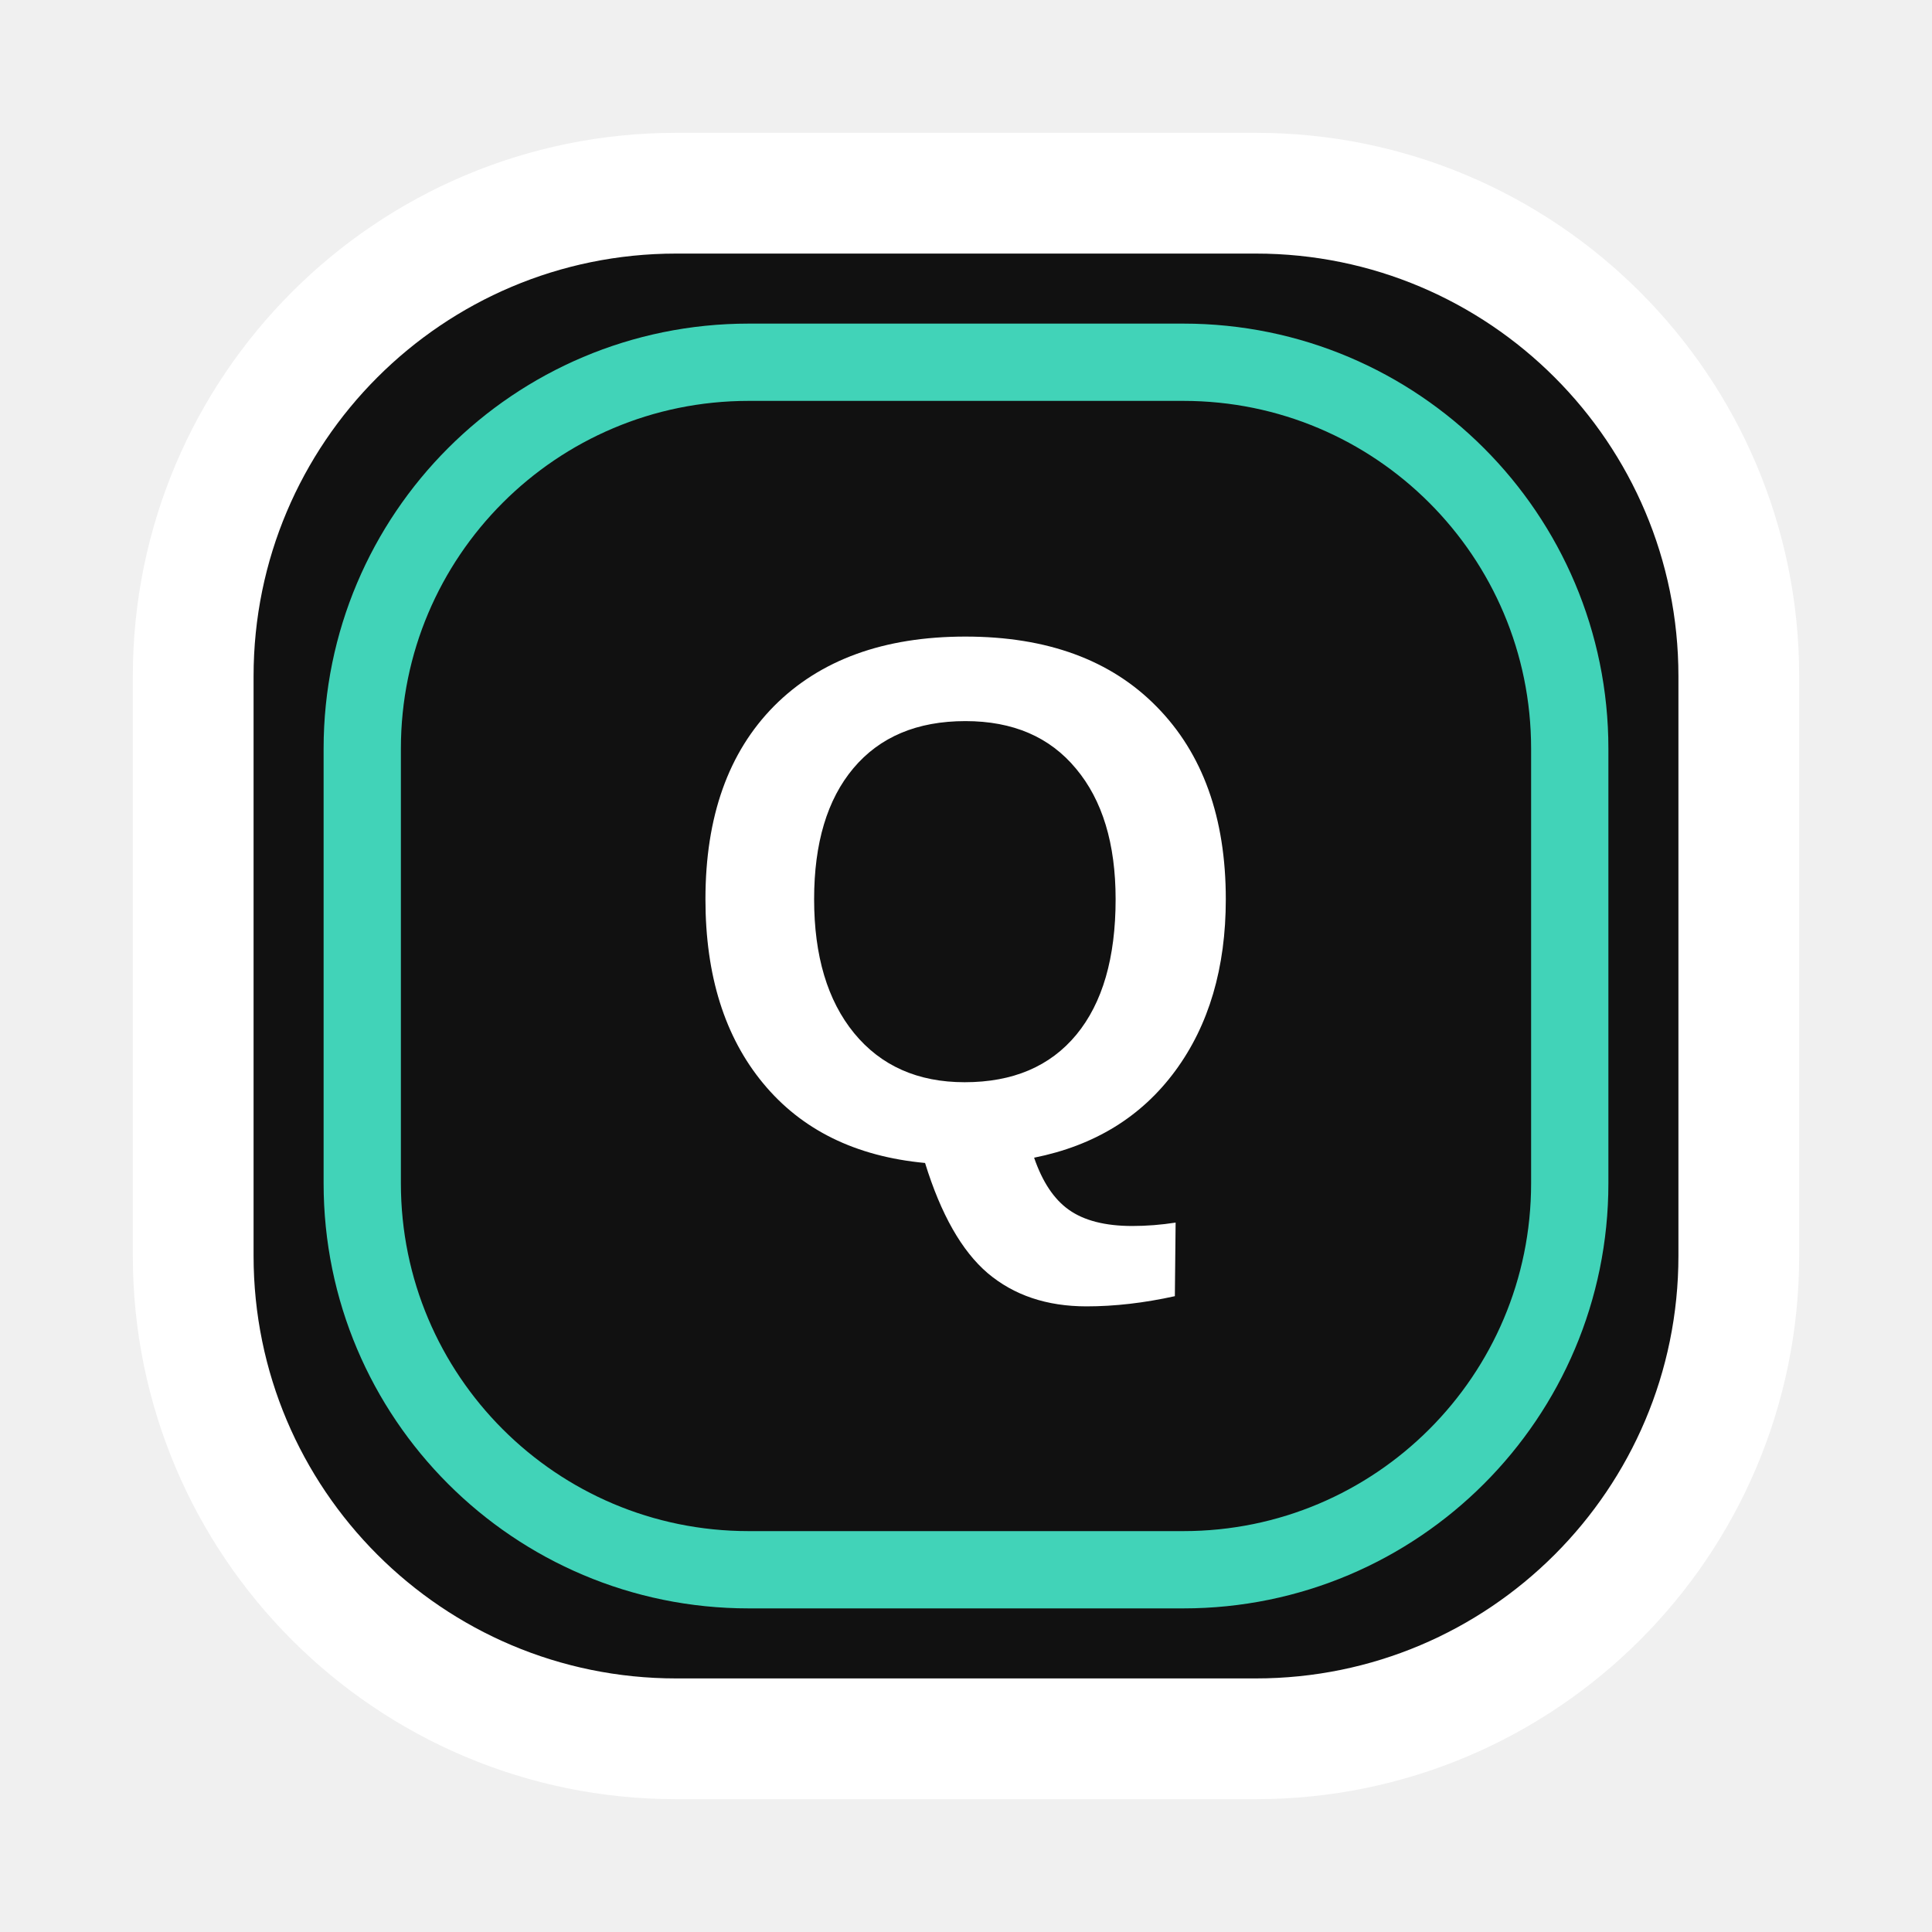
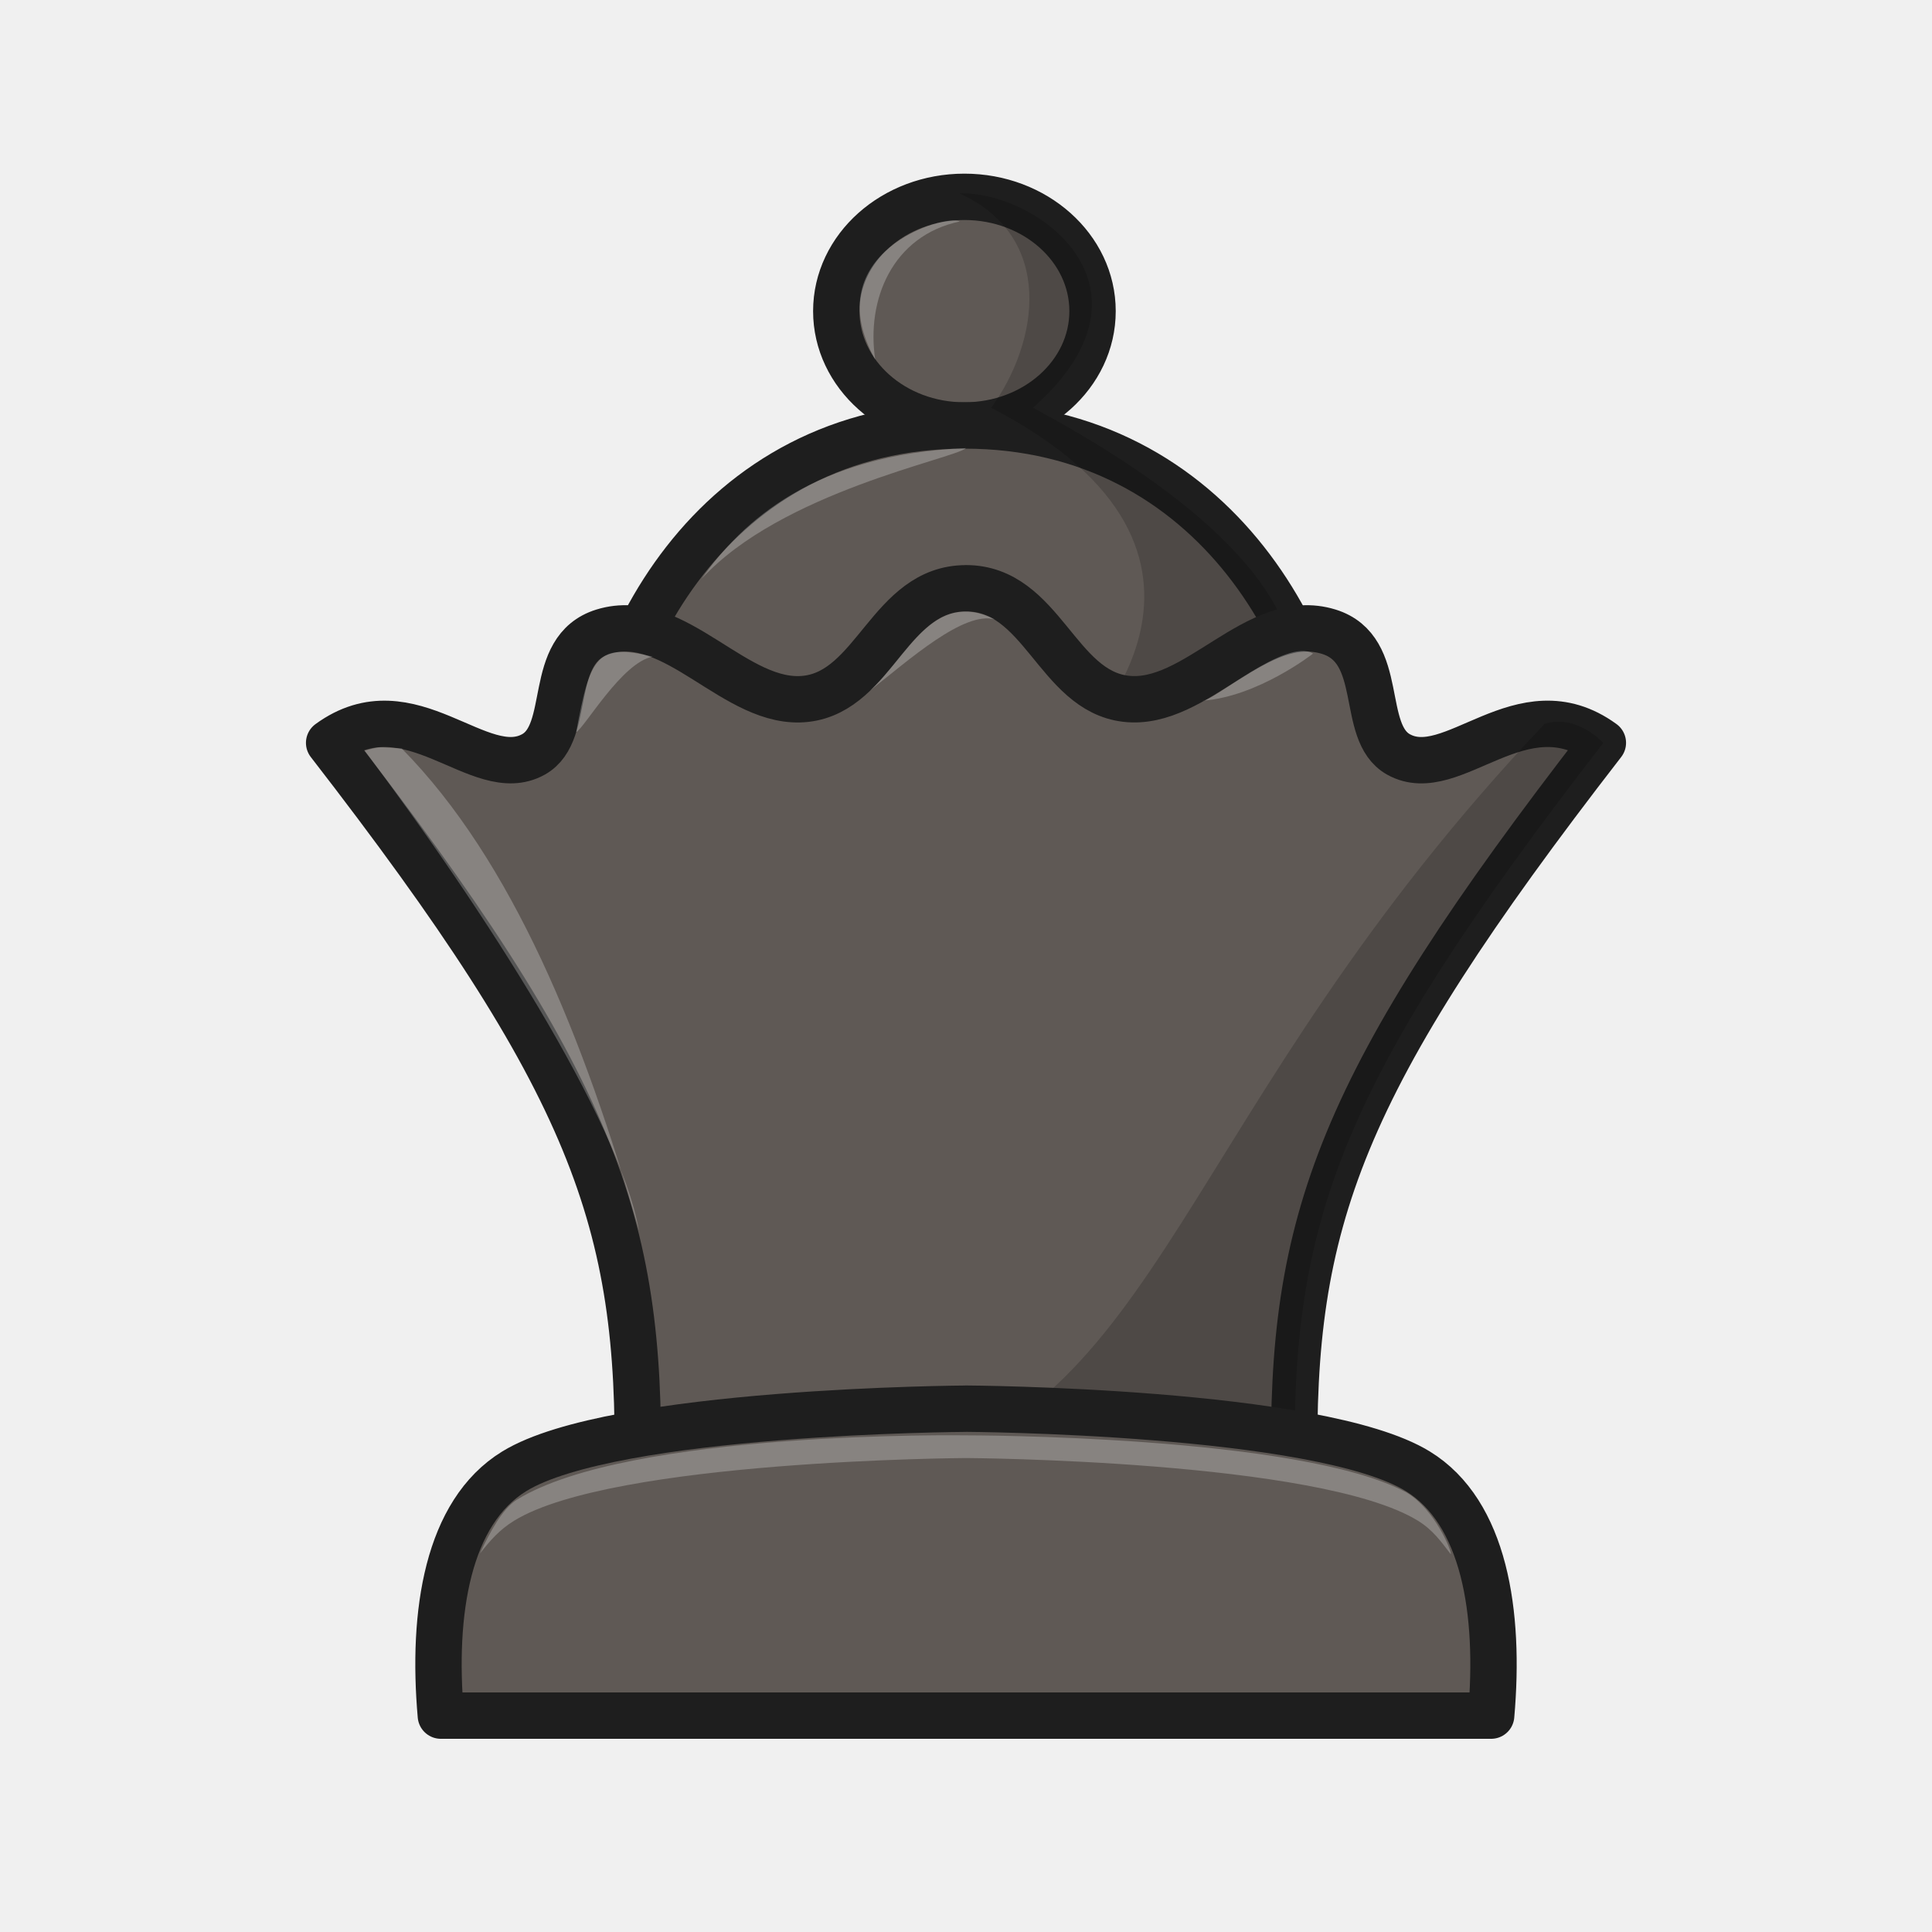
- <svg xmlns="http://www.w3.org/2000/svg" viewBox="0 0 80 80" role="img" aria-labelledby="title desc">
-   <rect x="8" y="8" width="64" height="64" rx="20" fill="#111111" stroke="#ffffff" stroke-width="5" />
-   <rect x="15" y="15" width="50" height="50" rx="16" fill="none" stroke="#41d3b8" stroke-width="3.2" />
-   <text x="40" y="48" text-anchor="middle" font-family="Manrope, Arial, sans-serif" font-size="31" font-weight="900" fill="#ffffff">Q</text>
+ <svg xmlns="http://www.w3.org/2000/svg" fill-rule="evenodd" clip-rule="evenodd" image-rendering="optimizeQuality" shape-rendering="geometricPrecision" text-rendering="geometricPrecision" viewBox="0 0 50 50">
+   <path fill="#5f5955" stroke="#1e1e1e" stroke-linecap="round" stroke-linejoin="round" stroke-width="1.2" d="M24.959 5.094a2.958 3.316 90 0 0-3.316 2.958 2.958 3.316 90 0 0 3.316 2.959 2.958 3.316 90 0 0 3.316-2.959 2.958 3.316 90 0 0-3.316-2.958" />
+   <path fill="#fff" d="M24.836 5.732c-.376-.21-3.724.806-2.185 3.576-.235-1.545.438-3.203 2.185-3.576" opacity=".25" />
+   <path fill="#5f5955" stroke="#1e1e1e" stroke-linecap="round" stroke-linejoin="round" stroke-width="1.2" d="M24.959 11.011c-6.507 0-9.595 5.884-9.595 10.358h19.263c0-4.474-3.16-10.358-9.668-10.358" />
+   <path fill="#fff" d="M18.161 14.977c1.042-1.478 2.92-3.22 6.84-3.38-.31.277-4.788 1.138-6.84 3.38" opacity=".25" />
+   <path d="M24.836 5.007s.046.238 0 0c2.48 1.129 2.05 3.847.817 5.547 7.354 3.803 2.213 8.669 2.212 8.668h2.701c1.762 1.287 7.209-2.741-3.835-8.67 3.528-3.115.097-5.606-1.895-5.546z" opacity=".18" />
+   <path fill="#5f5955" stroke="#1e1e1e" stroke-linecap="round" stroke-linejoin="round" stroke-width="1.2" d="M25 15.225c-1.971 0-2.348 2.65-4.137 2.86-1.82.213-3.381-2.312-5.25-1.737-1.495.46-.778 2.6-1.805 3.175-1.402.785-3.185-1.832-5.29-.298 6.838 8.829 8.085 12.377 7.983 18.819h16.998c-.103-6.443 1.144-9.99 7.983-18.82-2.106-1.533-3.889 1.084-5.29.3-1.027-.576-.311-2.716-1.806-3.176-1.868-.575-3.429 1.95-5.25 1.736-1.789-.21-2.166-2.86-4.137-2.86z" />
+   <path fill="#fff" d="M9.895 19.34c-.136-.01-.331.056-.458.085 3.081 4.1 6.575 9.537 7.099 12.417-1.407-4.933-3.267-9.562-6.14-12.472z" opacity=".25" />
+   <path d="M39.974 18.735c-9.485 10.003-9.924 17.985-16.941 19.31h10.476c-.103-6.443 1.145-9.99 7.983-18.819 0 0-.688-.756-1.518-.491" opacity=".18" />
+   <path fill="#fff" d="M14.912 18.945c.203-.088 1.184-1.808 1.98-1.95-1.42-.346-1.618-.046-1.98 1.95m7.599-1.069c.953-.847 1.633-2.655 3.238-1.845-.798-.23-2.215 1.04-3.238 1.845m8.609.257c.21.07 2.176-1.642 2.862-1.218 0 0-1.43 1.12-2.862 1.218" opacity=".25" />
+   <path fill="#5f5955" stroke="#1e1e1e" stroke-linejoin="round" stroke-width="1.2" d="M25 36.457s-9.13.048-11.691 1.62c-1.727 1.06-2.135 3.65-1.9 6.323h27.182c.235-2.672-.172-5.264-1.9-6.324-2.56-1.571-11.69-1.62-11.69-1.62z" />
+   <path fill="#fff" d="M25 37.147s-8.712-.137-11.624 1.666c-.37.229-.7.84-.954 1.39.261-.331.502-.613.887-.849C15.869 37.783 25 37.734 25 37.734s9.132.049 11.692 1.62c.391.24.593.532.856.87.026-.076-.409-1.158-1.144-1.596C33.648 37.136 25 37.147 25 37.147" opacity=".25" />
</svg>
